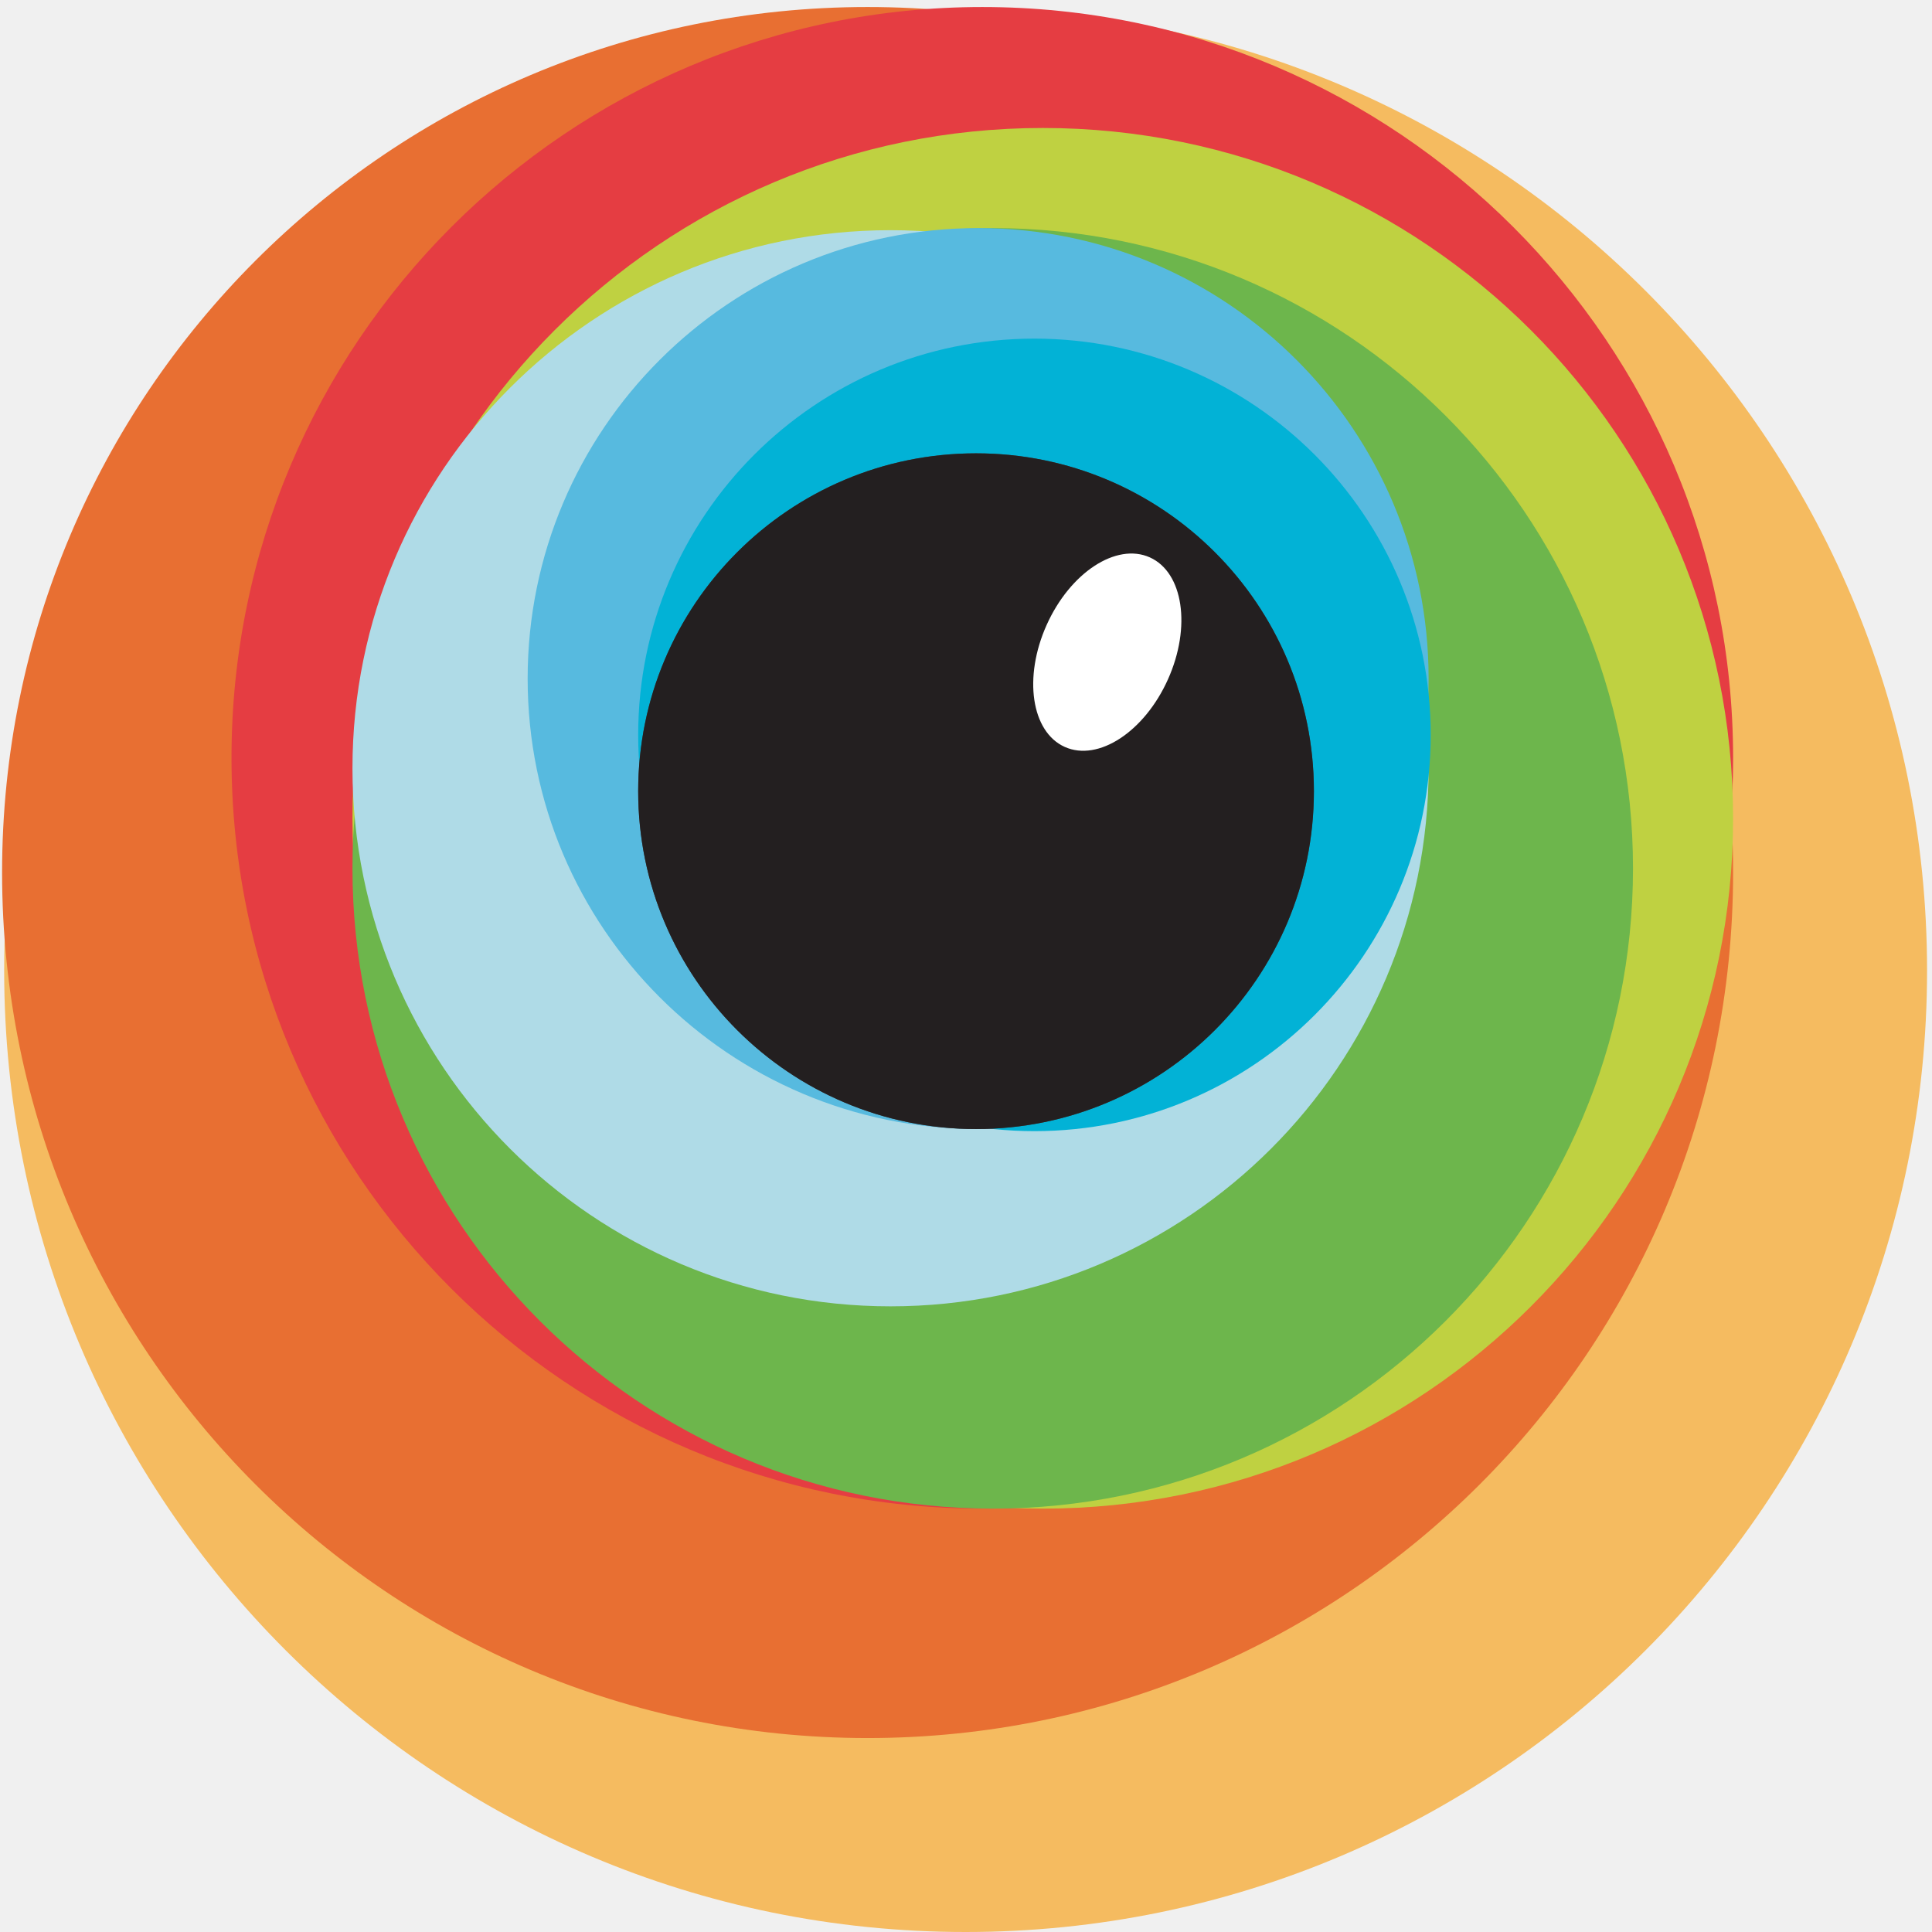
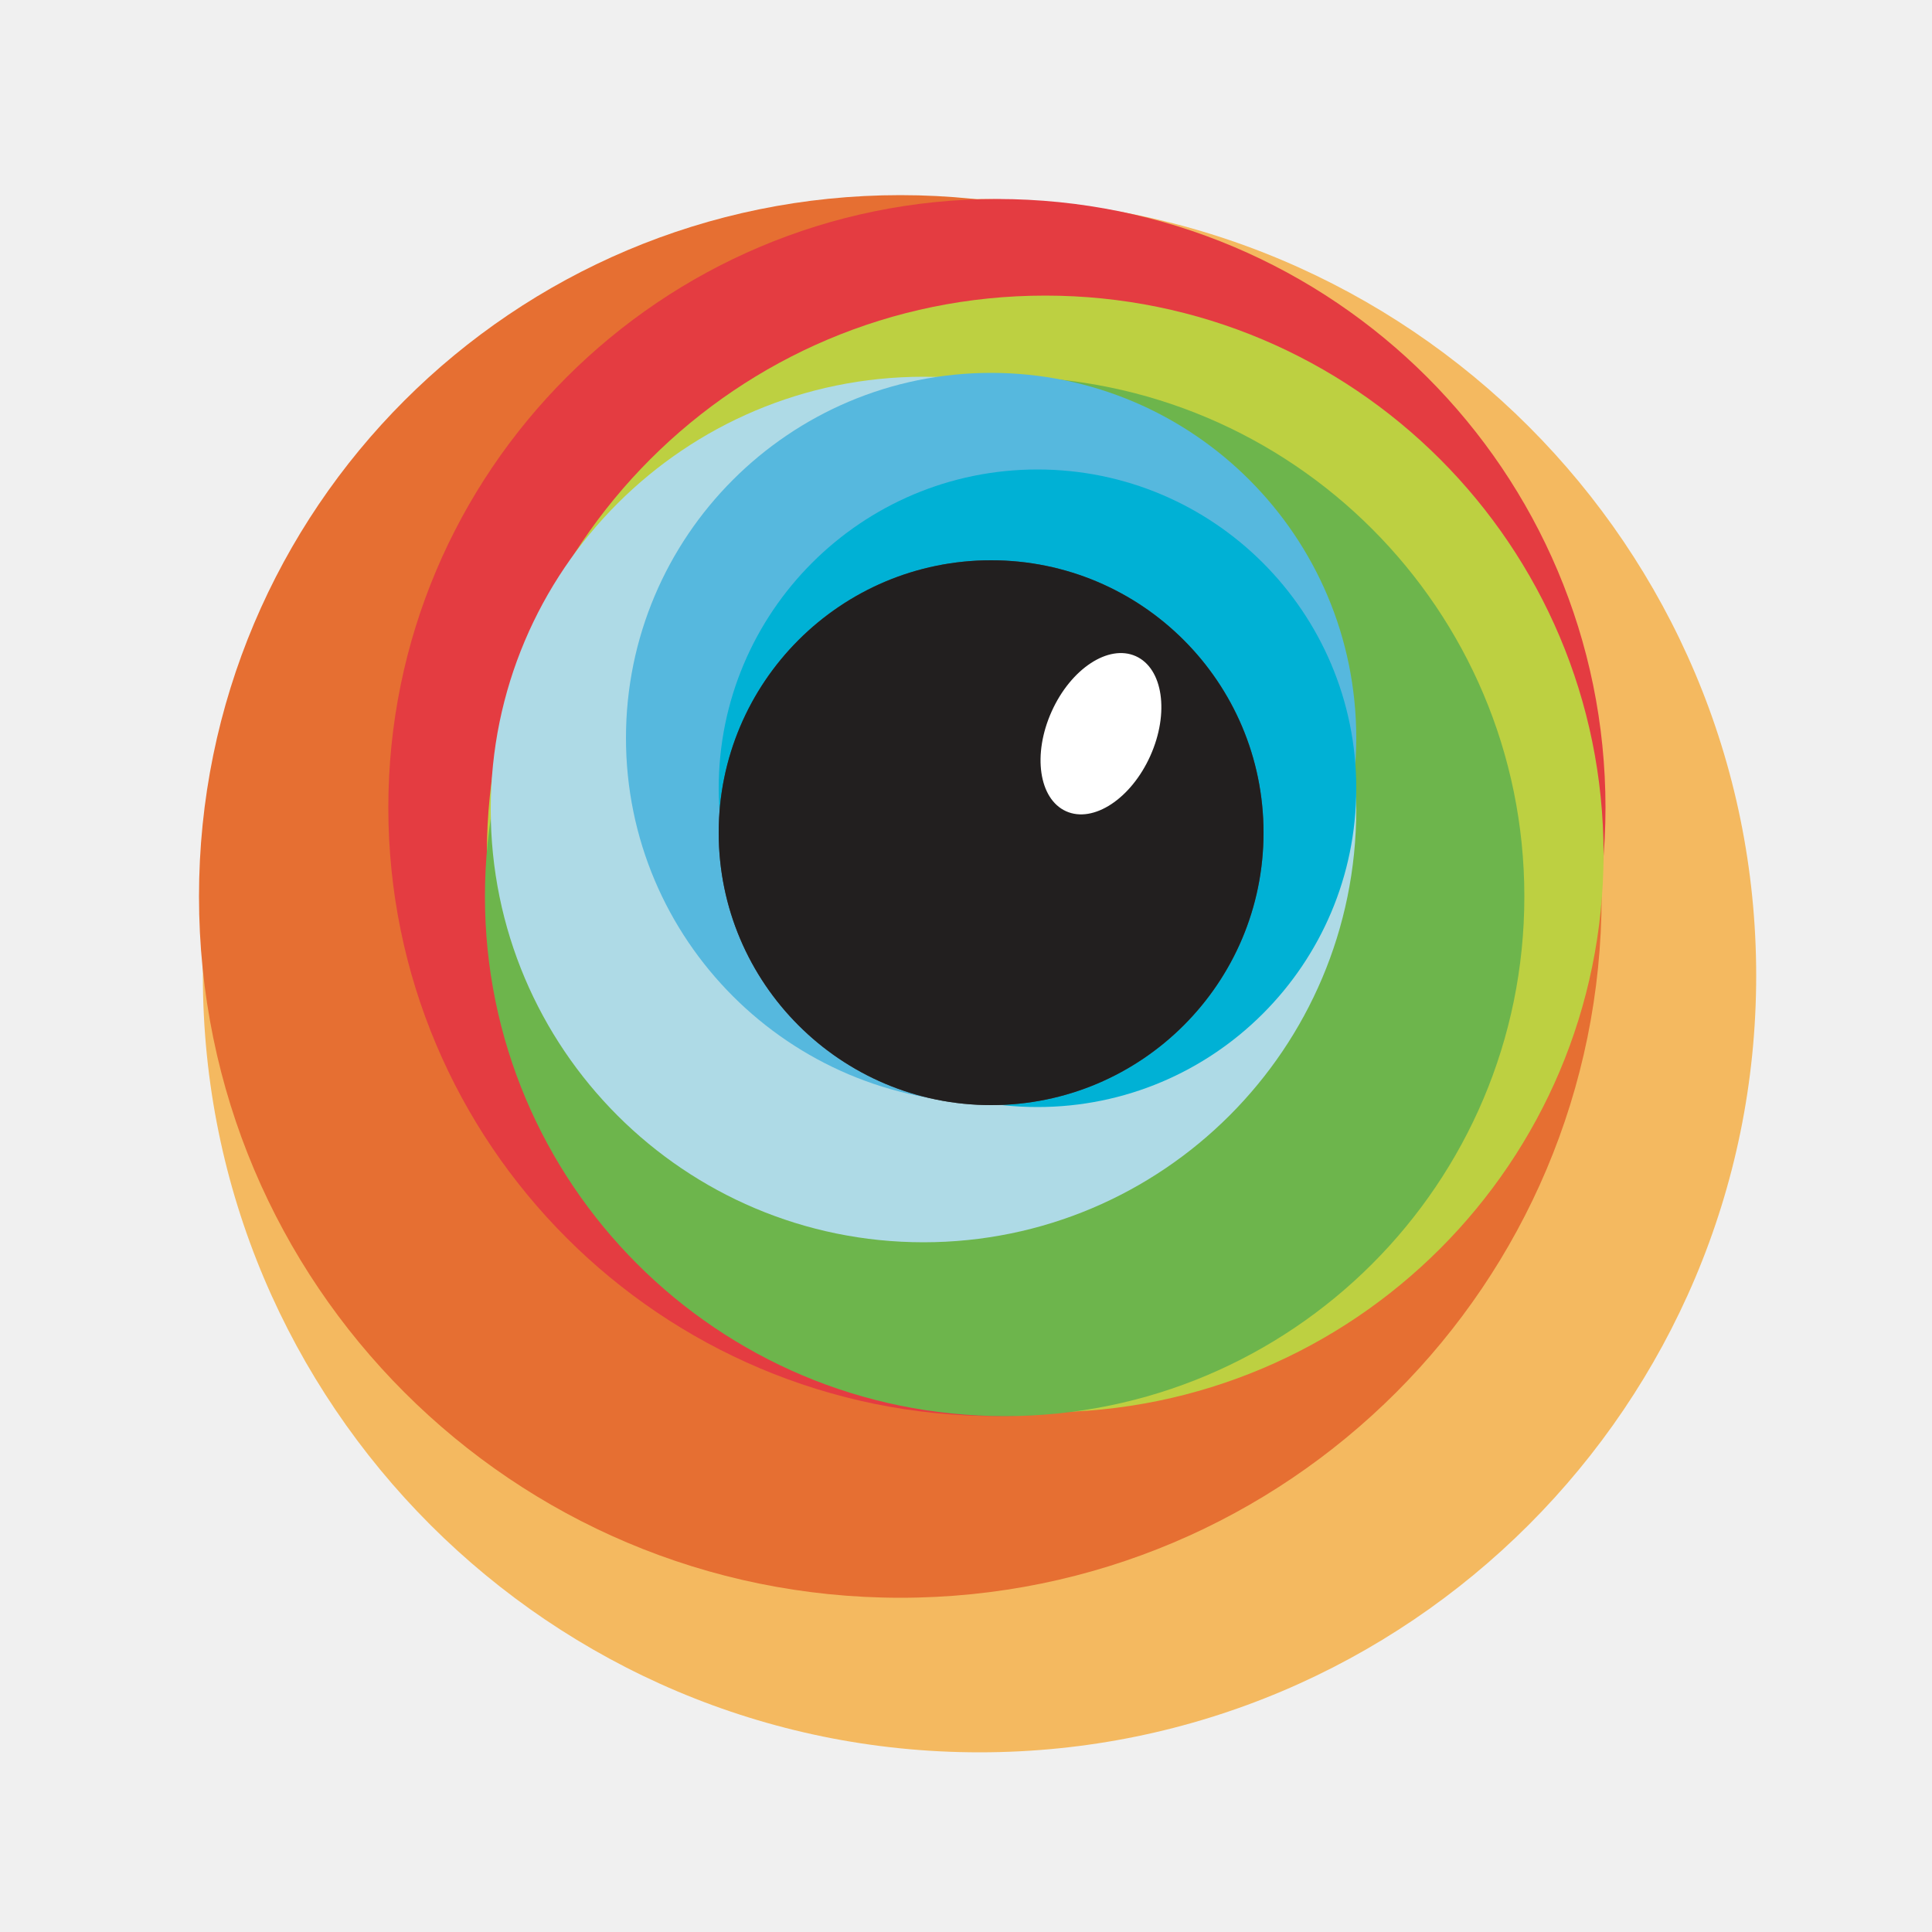
- <svg xmlns="http://www.w3.org/2000/svg" width="2500" height="2500" viewBox="0 0 256 256" preserveAspectRatio="xMinYMin meet">
+ <svg xmlns="http://www.w3.org/2000/svg" viewBox="0 0 100 100">
  <defs>
-     <radialGradient cx="50.141%" cy="50.003%" fx="50.141%" fy="50.003%" r="50.119%" id="a">
-       <stop stop-color="#797979" offset="0%" />
-       <stop stop-color="#4C4C4C" offset="100%" />
+     <style>.a{fill:#f4b960;}.b{fill:#e66f32;}.c{fill:#e43c41;}.d{fill:#bdd041;}.e{fill:#6db54c;}.f{fill:#aedae6;}.g{fill:#56b8de;}.h{fill:#00b1d5;}.i{fill:url(#a);}.j{fill:#221f1f;}.k{fill:#fff;}</style>
+     <radialGradient id="a" cx="-323.81" cy="139.46" r="4.78" gradientTransform="matrix(2.97, 0, 0, -2.97, 1013.95, 457.85)" gradientUnits="userSpaceOnUse">
+       <stop offset="0" stop-color="#797979" />
+       <stop offset="1" stop-color="#4c4c4c" />
    </radialGradient>
  </defs>
-   <circle fill="#F5BB60" cx="127.949" cy="128.603" r="127.397" />
-   <circle fill="#E86F32" cx="114.961" cy="115.615" r="114.685" />
-   <circle fill="#E53D42" cx="130.16" cy="100.416" r="99.485" />
-   <circle fill="#BFD141" cx="138.174" cy="108.43" r="91.471" />
-   <circle fill="#6DB64C" cx="131.542" cy="115.062" r="84.839" />
-   <circle fill="#AFDBE7" cx="118.001" cy="101.798" r="71.298" />
-   <circle fill="#57BADF" cx="129.607" cy="89.915" r="59.691" />
-   <circle fill="#02B2D6" cx="137.069" cy="97.376" r="52.506" />
-   <circle fill="url(#a)" cx="129.331" cy="104.837" r="44.768" />
-   <circle fill="#231F20" cx="129.331" cy="104.837" r="44.768" />
-   <path d="M141.088 98.971c4.439 1.992 10.56-2.016 13.672-8.951 3.112-6.936 2.036-14.173-2.402-16.164-4.44-1.992-10.56 2.016-13.672 8.951-3.112 6.936-2.037 14.173 2.402 16.164z" fill="#FFF" />
+   <circle class="a" cx="50.7" cy="50.5" r="40.2" />
+   <circle class="b" cx="46.6" cy="46.4" r="36.3" />
+   <circle class="c" cx="51.6" cy="41.8" r="31.5" />
+   <circle class="d" cx="54.1" cy="44.2" r="28.9" />
+   <circle class="e" cx="52" cy="46.4" r="26.9" />
+   <circle class="f" cx="47.8" cy="41.9" r="22.4" />
+   <circle class="g" cx="51.3" cy="38.2" r="18.9" />
+   <circle class="h" cx="53.7" cy="40.8" r="16.5" />
+   <circle class="i" cx="51.3" cy="43.1" r="14.1" />
+   <circle class="j" cx="51.3" cy="43.1" r="14.1" />
+   <ellipse class="k" cx="56.9" cy="38" rx="4.4" ry="2.8" transform="translate(-1 74.3) rotate(-65.8)" />
</svg>
